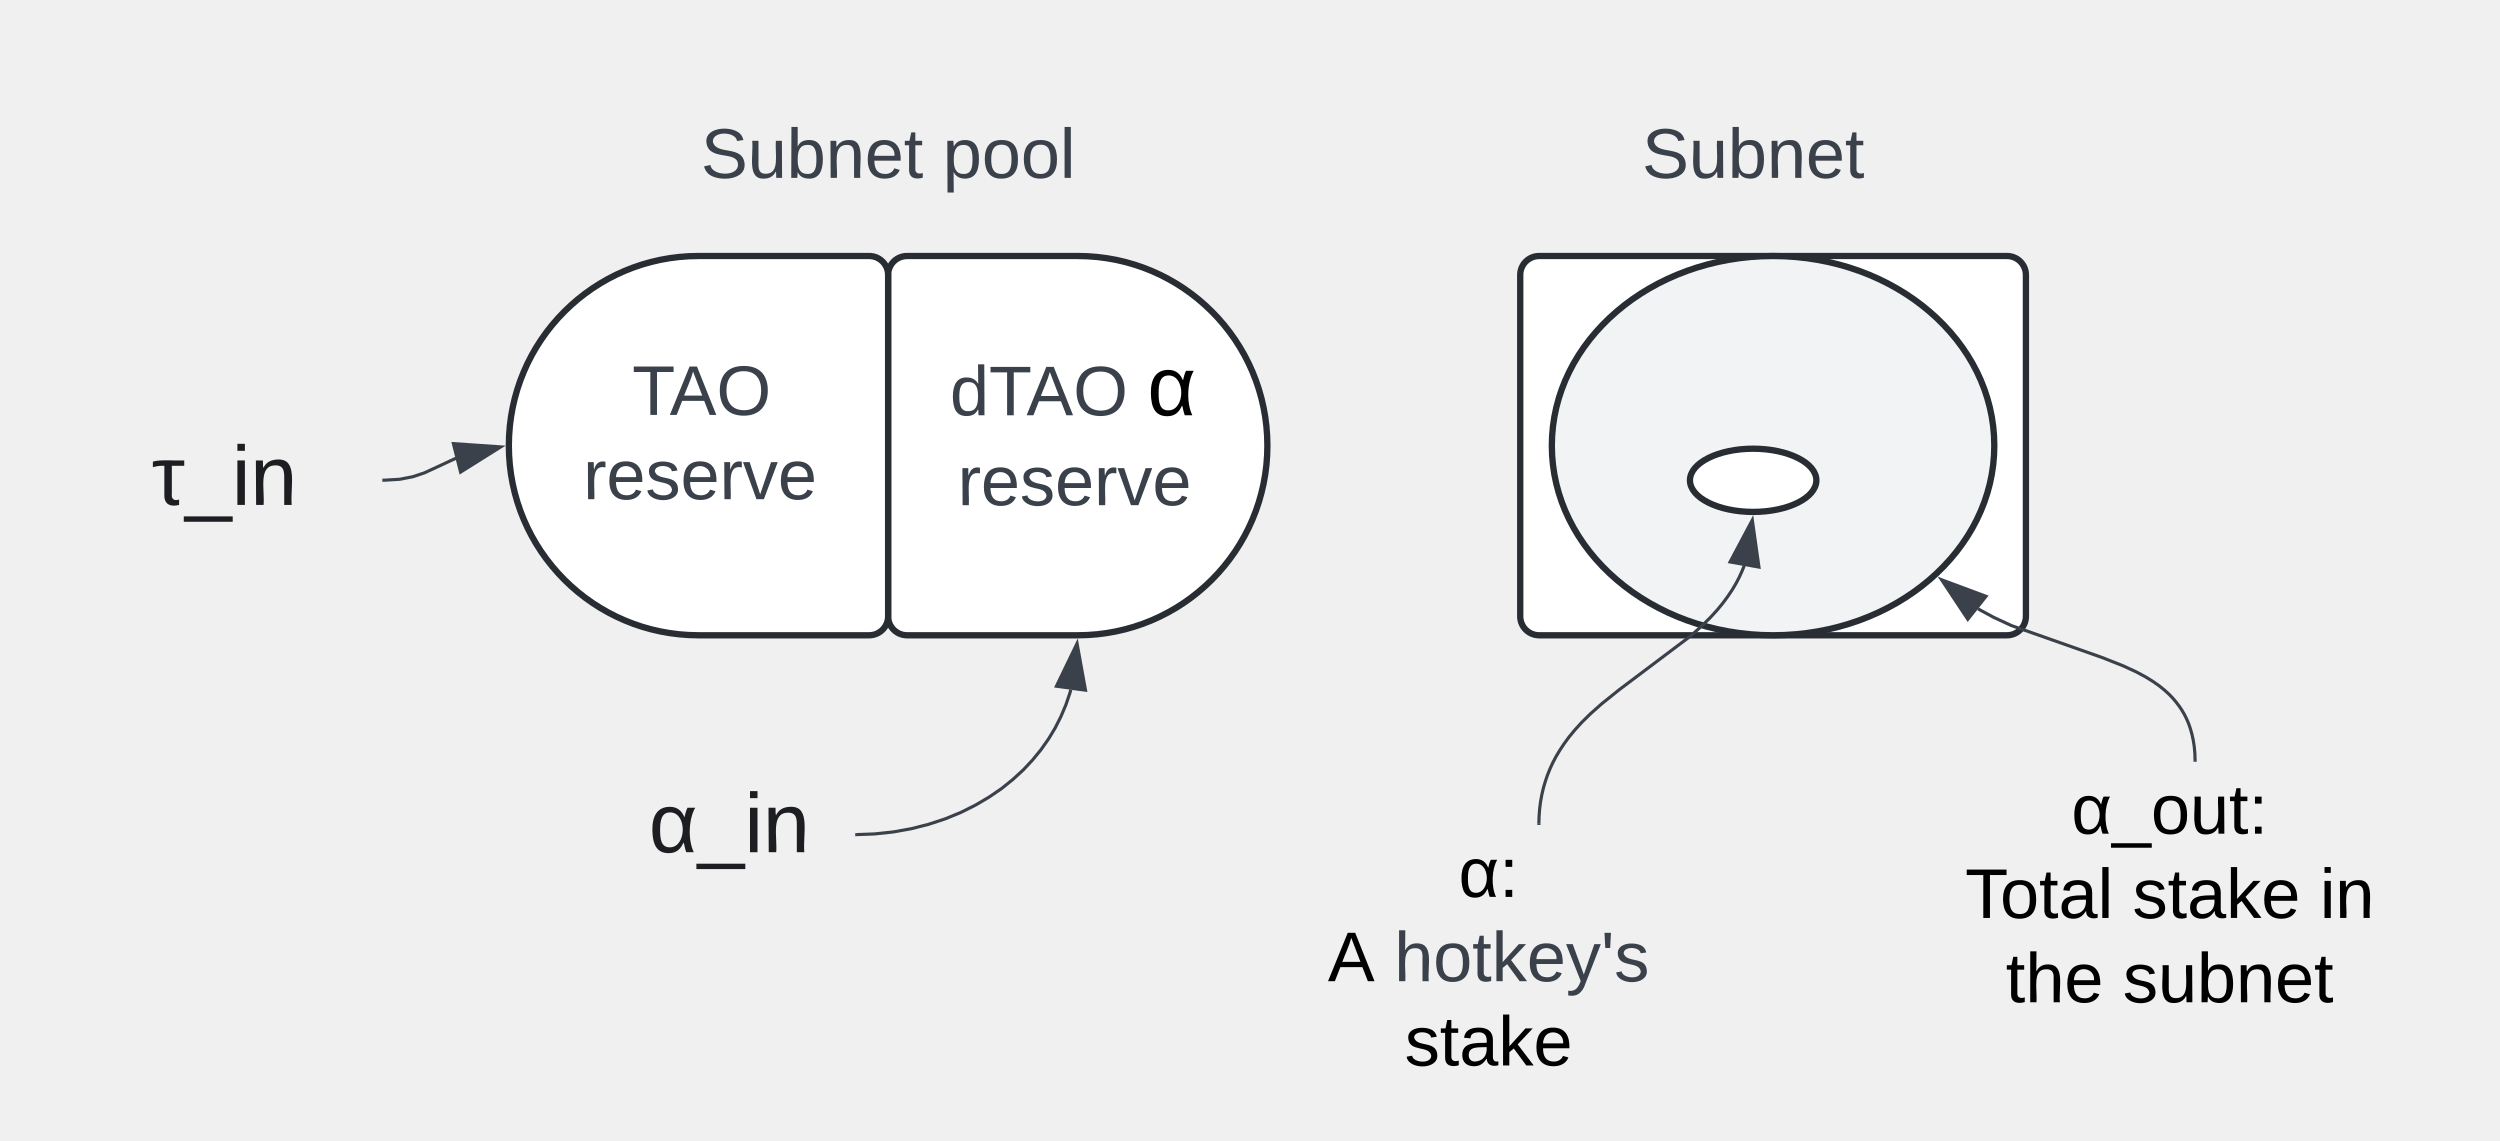
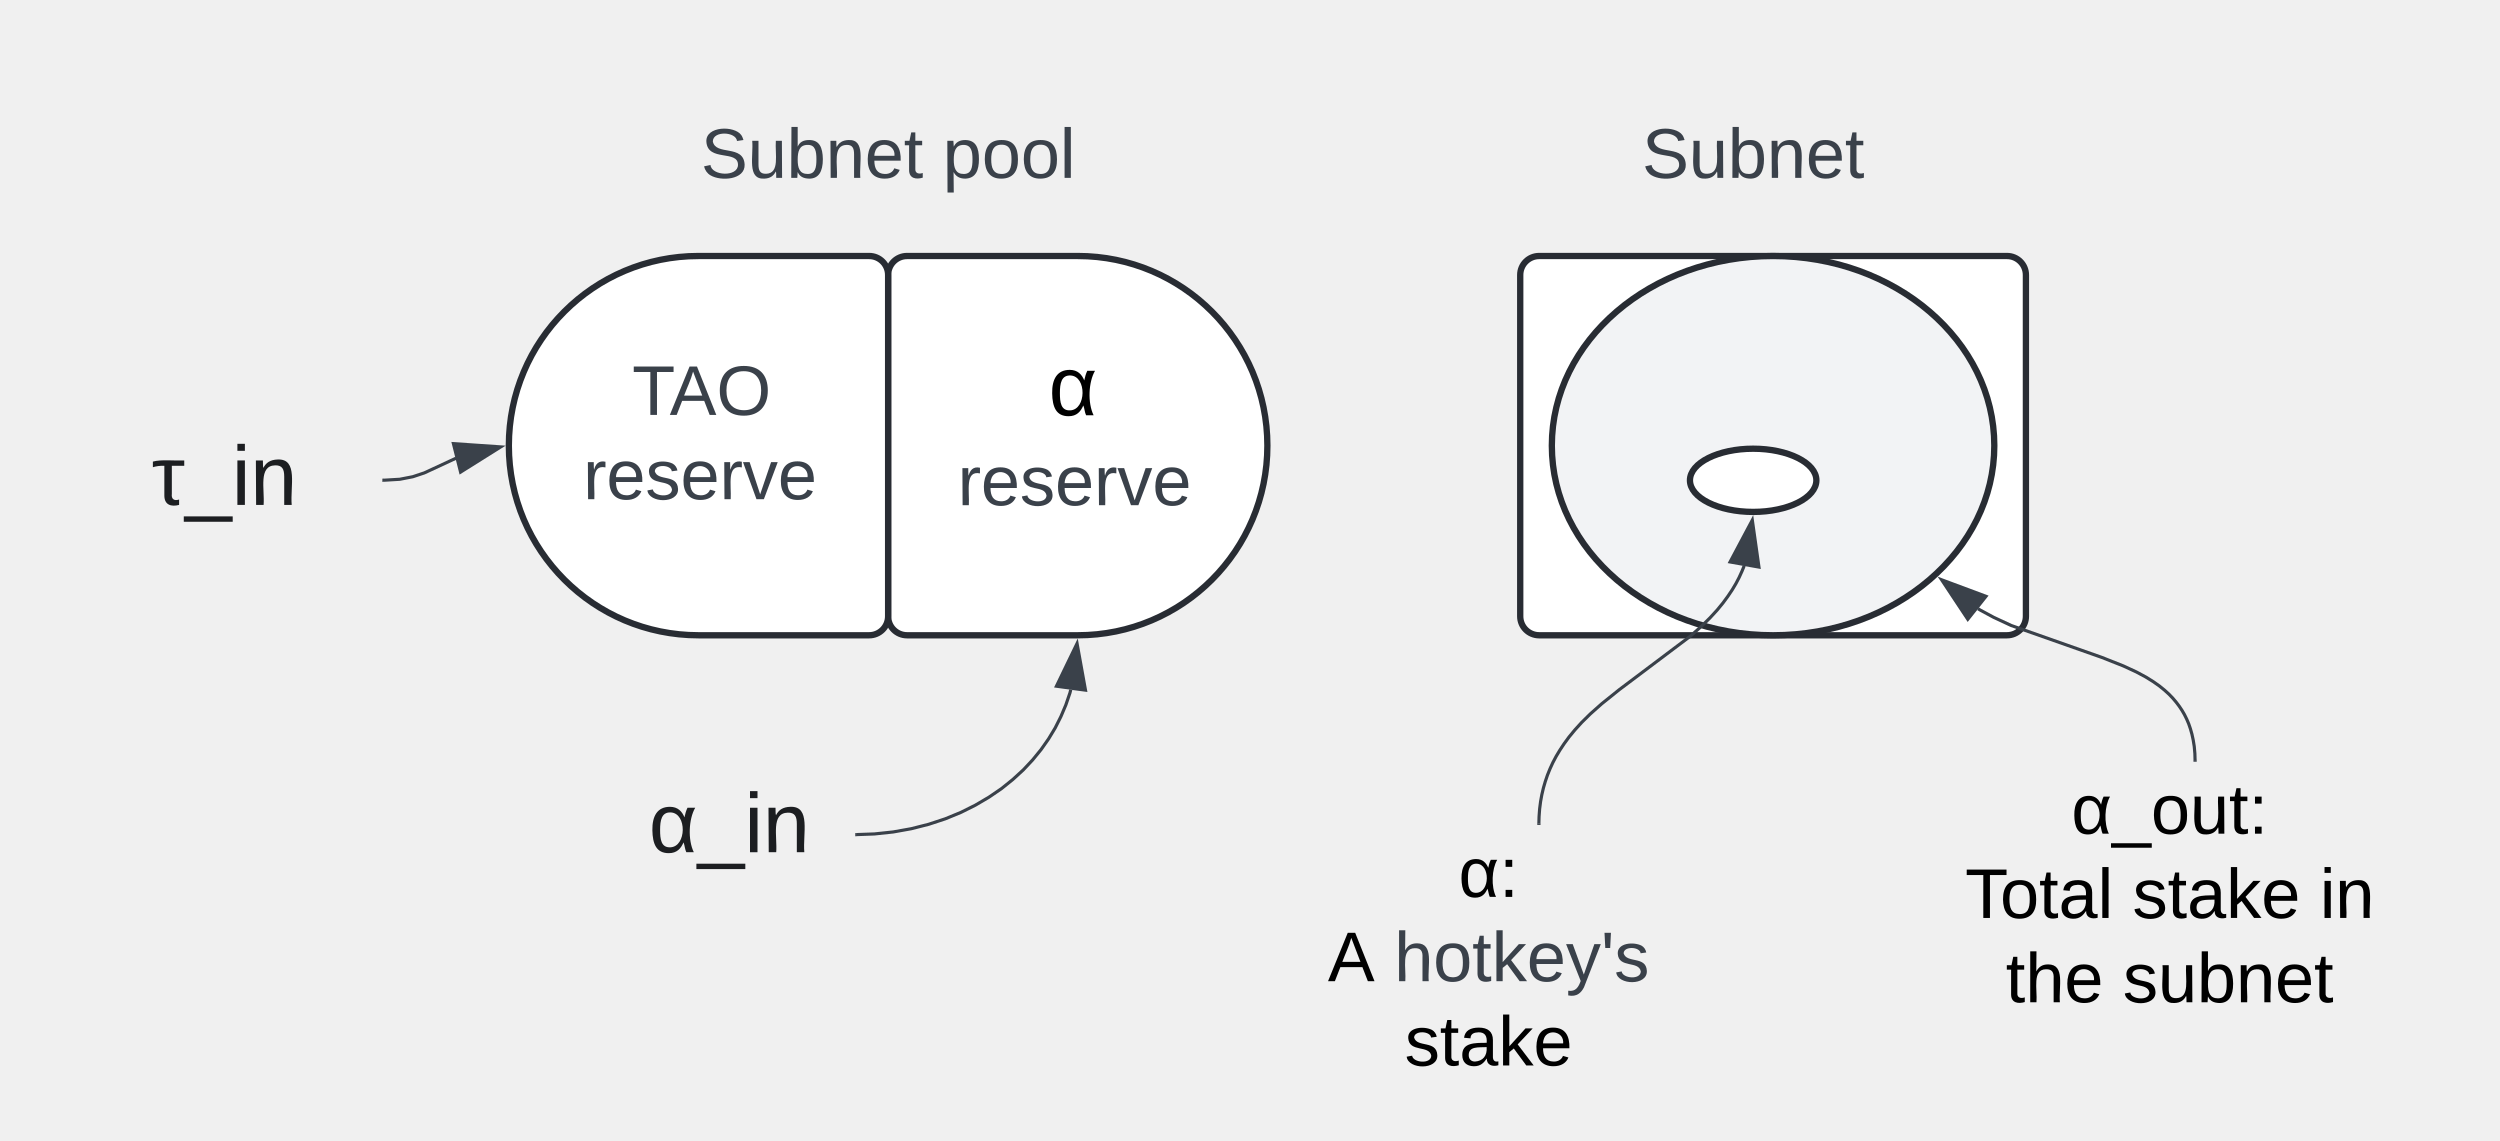
<svg xmlns="http://www.w3.org/2000/svg" xmlns:ns1="lucid" xmlns:xlink="http://www.w3.org/1999/xlink" width="791" height="361">
  <g transform="translate(941 121)" ns1:page-tab-id="0_0">
    <path d="M-660-34a6 6 0 0 1 6-6h54c33.14 0 60 26.86 60 60s-26.86 60-60 60h-54a6 6 0 0 1-6-6z" stroke="#282c33" stroke-width="2" fill="#fff" />
-     <use xlink:href="#a" transform="matrix(1,0,0,1,-655,-35) translate(14.56173 45.39583)" />
-     <use xlink:href="#b" transform="matrix(1,0,0,1,-655,-35) translate(77.03086 45.39583)" />
-     <use xlink:href="#c" transform="matrix(1,0,0,1,-655,-35) translate(17.02469 73.84028)" />
+     <use xlink:href="#a" transform="matrix(1,0,0,1,-655,-35) translate(45.7963 45.39583)" />
+     <use xlink:href="#b" transform="matrix(1,0,0,1,-655,-35) translate(17.02469 73.84028)" />
    <path d="M-660-34a6 6 0 0 0-6-6h-54c-33.14 0-60 26.86-60 60s26.86 60 60 60h54a6 6 0 0 0 6-6z" stroke="#282c33" stroke-width="2" fill="#fff" />
-     <use xlink:href="#d" transform="matrix(1,0,0,1,-775,-35) translate(34.02969 45.27778)" />
-     <use xlink:href="#c" transform="matrix(1,0,0,1,-775,-35) translate(18.52969 71.94444)" />
+     <use xlink:href="#c" transform="matrix(1,0,0,1,-775,-35) translate(34.02969 45.27778)" />
+     <use xlink:href="#d" transform="matrix(1,0,0,1,-775,-35) translate(18.52969 71.94444)" />
    <path d="M-460-34a6 6 0 0 1 6-6h148a6 6 0 0 1 6 6V74a6 6 0 0 1-6 6h-148a6 6 0 0 1-6-6z" stroke="#282c33" stroke-width="2" fill="#fff" />
    <path d="M-819.5 30.94l5-.3 4.1-.8 3.67-1.22 10.06-4.67" stroke="#3a414a" stroke-linejoin="round" fill="none" />
    <path d="M-819.46 31.4l-.54.04v-.95l.48-.04z" stroke="#3a414a" stroke-width=".05" fill="#3a414a" />
    <path d="M-782.57 20.4l-12.7 7.97-2.27-9z" stroke="#3a414a" fill="#3a414a" />
    <path d="M-669.88 143.06l5.56-.2 5.93-.63 5.74-1.03 5.5-1.4 5.25-1.73 4.93-2.03 4.6-2.3 4.3-2.53 3.95-2.7 3.6-2.9 3.3-3.03 2.96-3.16 2.66-3.26 2.37-3.38 2.1-3.48 1.8-3.58 1.56-3.68 1.3-3.8.26-1.04" stroke="#3a414a" stroke-linejoin="round" fill="none" />
    <path d="M-669.85 143.53l-.53.02v-.95l.5-.02z" stroke="#3a414a" stroke-width=".05" fill="#3a414a" />
    <path d="M-600.22 82.6l2.67 14.77-9.2-1.26z" stroke="#3a414a" fill="#3a414a" />
    <path d="M-310 20c0 33.14-31.34 60-70 60s-70-26.86-70-60 31.34-60 70-60 70 26.86 70 60z" stroke="#282c33" stroke-width="2" fill="#f2f3f5" />
    <path d="M-454.1 139.5l.06-2.12.18-2.45.3-2.32.4-2.2.5-2.12.6-2.06.68-2 .8-1.98.9-1.96 1.04-1.97 1.18-1.97 1.35-2.04 1.55-2.12 1.84-2.23 2.18-2.4 2.72-2.68 3.6-3.2 5.56-4.47 22.46-16.9 3.58-3.2 2.72-2.68 2.2-2.4 1.83-2.23 1.56-2.12 1.37-2.04 1.18-1.98 1.03-1.97.9-1.97.7-1.72" stroke="#3a414a" stroke-linejoin="round" fill="none" />
    <path d="M-453.62 139.5v.5h-.96v-.53z" stroke="#3a414a" stroke-width=".05" fill="#3a414a" />
    <path d="M-386.57 43.56l2.1 14.86-9.14-1.62z" stroke="#3a414a" fill="#3a414a" />
    <path d="M-366.3 30.97c0 5.52-8.94 10-20 10-11.03 0-20-4.48-20-10s8.97-10 20-10c11.06 0 20 4.48 20 10z" stroke="#282c33" stroke-width="2" fill="#fff" />
    <path d="M-540 146a6 6 0 0 1 6-6h128a6 6 0 0 1 6 6v68a6 6 0 0 1-6 6h-128a6 6 0 0 1-6-6z" fill="#fff" fill-opacity="0" />
    <use xlink:href="#e" transform="matrix(1,0,0,1,-535,145) translate(55.49383 17.77778)" />
    <use xlink:href="#f" transform="matrix(1,0,0,1,-535,145) translate(14.1358 44.44444)" />
    <use xlink:href="#g" transform="matrix(1,0,0,1,-535,145) translate(35.12346 44.44444)" />
    <use xlink:href="#h" transform="matrix(1,0,0,1,-535,145) translate(38.45679 71.11111)" />
    <path d="M-920 16.48a6 6 0 0 1 6-6h88a6 6 0 0 1 6 6v28.97a6 6 0 0 1-6 6h-88a6 6 0 0 1-6-6z" stroke="#000" stroke-opacity="0" stroke-width="2" fill="#fff" fill-opacity="0" />
    <use xlink:href="#i" transform="matrix(1,0,0,1,-915,15.48382) translate(22 23.27083)" />
    <path d="M-750.75 126a6 6 0 0 1 6-6h68.37a6 6 0 0 1 6 6v34.15a6 6 0 0 1-6 6h-68.38a6 6 0 0 1-6-6z" stroke="#000" stroke-opacity="0" stroke-width="2" fill="#fff" fill-opacity="0" />
    <use xlink:href="#j" transform="matrix(1,0,0,1,-745.755,125) translate(10.05556 23.64583)" />
    <path d="M-340 126a6 6 0 0 1 6-6h158a6 6 0 0 1 6 6v88a6 6 0 0 1-6 6h-158a6 6 0 0 1-6-6z" fill="#fff" fill-opacity="0" />
    <use xlink:href="#k" transform="matrix(1,0,0,1,-335,125) translate(49.38889 17.77778)" />
    <use xlink:href="#l" transform="matrix(1,0,0,1,-335,125) translate(15.77778 44.44444)" />
    <use xlink:href="#m" transform="matrix(1,0,0,1,-335,125) translate(68.74074 44.44444)" />
    <use xlink:href="#n" transform="matrix(1,0,0,1,-335,125) translate(128 44.44444)" />
    <use xlink:href="#o" transform="matrix(1,0,0,1,-335,125) translate(28.64815 71.11111)" />
    <use xlink:href="#p" transform="matrix(1,0,0,1,-335,125) translate(65.68519 71.11111)" />
    <path d="M-246.48 119.5l-.06-2.06-.2-2.27-.33-2.03-.4-1.84-.48-1.7-.55-1.6-.63-1.47-.7-1.42-.78-1.34-.88-1.32-.97-1.28-1.08-1.28-1.22-1.27-1.4-1.27-1.63-1.32-1.93-1.36-2.35-1.46-2.98-1.6-4.1-1.9L-276 87l-28.67-10.1-5.5-2.56-4.3-2.32-.7-.43" stroke="#3a414a" stroke-linejoin="round" fill="none" />
    <path d="M-246 120h-.94l-.02-.5.95-.03z" stroke="#3a414a" stroke-width=".05" fill="#3a414a" />
    <path d="M-326.68 62.44l14.05 5.24-5.76 7.26z" stroke="#3a414a" fill="#3a414a" />
    <path d="M-740-94a6 6 0 0 1 6-6h148a6 6 0 0 1 6 6v48a6 6 0 0 1-6 6h-148a6 6 0 0 1-6-6z" stroke="#000" stroke-opacity="0" stroke-width="2" fill="#fff" fill-opacity="0" />
    <g>
      <use xlink:href="#q" transform="matrix(1,0,0,1,-735,-95) translate(15.7716 30.27778)" />
      <use xlink:href="#r" transform="matrix(1,0,0,1,-735,-95) translate(92.31481 30.27778)" />
    </g>
    <path d="M-450.77-94a6 6 0 0 1 6-6h116.96a6 6 0 0 1 6 6v48a6 6 0 0 1-6 6h-116.97a6 6 0 0 1-6-6z" stroke="#000" stroke-opacity="0" stroke-width="2" fill="#fff" fill-opacity="0" />
    <g>
      <use xlink:href="#s" transform="matrix(1,0,0,1,-445.7665,-95) translate(24.31481 30.27778)" />
    </g>
    <defs>
-       <path fill="#3a414a" d="M85-194c31 0 48 13 60 33l-1-100h32l1 261h-30c-2-10 0-23-3-31C134-8 116 4 85 4 32 4 16-35 15-94c0-66 23-100 70-100zm9 24c-40 0-46 34-46 75 0 40 6 74 45 74 42 0 51-32 51-76 0-42-9-74-50-73" id="t" />
-       <path fill="#3a414a" d="M127-220V0H93v-220H8v-28h204v28h-85" id="u" />
-       <path fill="#3a414a" d="M205 0l-28-72H64L36 0H1l101-248h38L239 0h-34zm-38-99l-47-123c-12 45-31 82-46 123h93" id="v" />
-       <path fill="#3a414a" d="M140-251c81 0 123 46 123 126C263-46 219 4 140 4 59 4 17-45 17-125s42-126 123-126zm0 227c63 0 89-41 89-101s-29-99-89-99c-61 0-89 39-89 99S79-25 140-24" id="w" />
-       <g id="a">
-         <use transform="matrix(0.0617284,0,0,0.0617284,0,0)" xlink:href="#t" />
-         <use transform="matrix(0.0617284,0,0,0.0617284,12.34568,0)" xlink:href="#u" />
-         <use transform="matrix(0.0617284,0,0,0.0617284,24.19753,0)" xlink:href="#v" />
-         <use transform="matrix(0.0617284,0,0,0.0617284,39.01235,0)" xlink:href="#w" />
-       </g>
-       <path d="M160 0c-6-11-7-31-12-42-11 26-28 46-63 46-53 0-69-39-70-98-1-60 21-100 75-100 34 0 52 20 62 45 3-14 7-29 13-41h33c-28 48-32 137-6 190h-32zM94-170c-40-2-46 34-46 75 0 39 4 76 44 74 69-3 71-145 2-149" id="x" />
-       <use transform="matrix(0.07407407,0,0,0.07407407,0,0)" xlink:href="#x" id="b" />
-       <path fill="#3a414a" d="M114-163C36-179 61-72 57 0H25l-1-190h30c1 12-1 29 2 39 6-27 23-49 58-41v29" id="y" />
-       <path fill="#3a414a" d="M100-194c63 0 86 42 84 106H49c0 40 14 67 53 68 26 1 43-12 49-29l28 8c-11 28-37 45-77 45C44 4 14-33 15-96c1-61 26-98 85-98zm52 81c6-60-76-77-97-28-3 7-6 17-6 28h103" id="z" />
-       <path fill="#3a414a" d="M135-143c-3-34-86-38-87 0 15 53 115 12 119 90S17 21 10-45l28-5c4 36 97 45 98 0-10-56-113-15-118-90-4-57 82-63 122-42 12 7 21 19 24 35" id="A" />
-       <path fill="#3a414a" d="M108 0H70L1-190h34L89-25l56-165h34" id="B" />
+       <path d="M160 0c-6-11-7-31-12-42-11 26-28 46-63 46-53 0-69-39-70-98-1-60 21-100 75-100 34 0 52 20 62 45 3-14 7-29 13-41h33c-28 48-32 137-6 190h-32zM94-170c-40-2-46 34-46 75 0 39 4 76 44 74 69-3 71-145 2-149" id="t" />
+       <use transform="matrix(0.07407407,0,0,0.07407407,0,0)" xlink:href="#t" id="a" />
+       <path fill="#3a414a" d="M114-163C36-179 61-72 57 0H25l-1-190h30c1 12-1 29 2 39 6-27 23-49 58-41v29" id="u" />
+       <path fill="#3a414a" d="M100-194c63 0 86 42 84 106H49c0 40 14 67 53 68 26 1 43-12 49-29l28 8c-11 28-37 45-77 45C44 4 14-33 15-96c1-61 26-98 85-98zm52 81c6-60-76-77-97-28-3 7-6 17-6 28h103" id="v" />
+       <path fill="#3a414a" d="M135-143c-3-34-86-38-87 0 15 53 115 12 119 90S17 21 10-45l28-5c4 36 97 45 98 0-10-56-113-15-118-90-4-57 82-63 122-42 12 7 21 19 24 35" id="w" />
+       <path fill="#3a414a" d="M108 0H70L1-190h34L89-25l56-165h34" id="x" />
+       <g id="b">
+         <use transform="matrix(0.0617284,0,0,0.0617284,0,0)" xlink:href="#u" />
+         <use transform="matrix(0.0617284,0,0,0.0617284,7.345679,0)" xlink:href="#v" />
+         <use transform="matrix(0.0617284,0,0,0.0617284,19.69136,0)" xlink:href="#w" />
+         <use transform="matrix(0.0617284,0,0,0.0617284,30.80247,0)" xlink:href="#v" />
+         <use transform="matrix(0.0617284,0,0,0.0617284,43.14815,0)" xlink:href="#u" />
+         <use transform="matrix(0.0617284,0,0,0.0617284,50.49383,0)" xlink:href="#x" />
+         <use transform="matrix(0.0617284,0,0,0.0617284,61.60494,0)" xlink:href="#v" />
+       </g>
+       <path fill="#3a414a" d="M127-220V0H93v-220H8v-28h204v28h-85" id="y" />
+       <path fill="#3a414a" d="M205 0l-28-72H64L36 0H1l101-248h38L239 0h-34zm-38-99l-47-123c-12 45-31 82-46 123h93" id="z" />
+       <path fill="#3a414a" d="M140-251c81 0 123 46 123 126C263-46 219 4 140 4 59 4 17-45 17-125s42-126 123-126zm0 227c63 0 89-41 89-101s-29-99-89-99c-61 0-89 39-89 99S79-25 140-24" id="A" />
      <g id="c">
        <use transform="matrix(0.0617284,0,0,0.0617284,0,0)" xlink:href="#y" />
-         <use transform="matrix(0.0617284,0,0,0.0617284,7.345679,0)" xlink:href="#z" />
-         <use transform="matrix(0.0617284,0,0,0.0617284,19.69136,0)" xlink:href="#A" />
-         <use transform="matrix(0.0617284,0,0,0.0617284,30.80247,0)" xlink:href="#z" />
-         <use transform="matrix(0.0617284,0,0,0.0617284,43.14815,0)" xlink:href="#y" />
-         <use transform="matrix(0.0617284,0,0,0.0617284,50.49383,0)" xlink:href="#B" />
-         <use transform="matrix(0.0617284,0,0,0.0617284,61.60494,0)" xlink:href="#z" />
+         <use transform="matrix(0.0617284,0,0,0.0617284,11.85185,0)" xlink:href="#z" />
+         <use transform="matrix(0.0617284,0,0,0.0617284,26.66667,0)" xlink:href="#A" />
      </g>
      <g id="d">
        <use transform="matrix(0.0617284,0,0,0.0617284,0,0)" xlink:href="#u" />
-         <use transform="matrix(0.0617284,0,0,0.0617284,11.85185,0)" xlink:href="#v" />
-         <use transform="matrix(0.0617284,0,0,0.0617284,26.66667,0)" xlink:href="#w" />
-       </g>
-       <path d="M33-154v-36h34v36H33zM33 0v-36h34V0H33" id="C" />
+         <use transform="matrix(0.0617284,0,0,0.0617284,7.345679,0)" xlink:href="#v" />
+         <use transform="matrix(0.0617284,0,0,0.0617284,19.69136,0)" xlink:href="#w" />
+         <use transform="matrix(0.0617284,0,0,0.0617284,30.80247,0)" xlink:href="#v" />
+         <use transform="matrix(0.0617284,0,0,0.0617284,43.14815,0)" xlink:href="#u" />
+         <use transform="matrix(0.0617284,0,0,0.0617284,50.49383,0)" xlink:href="#x" />
+         <use transform="matrix(0.0617284,0,0,0.0617284,61.60494,0)" xlink:href="#v" />
+       </g>
+       <path d="M33-154v-36h34v36H33zM33 0v-36h34V0H33" id="B" />
      <g id="e">
-         <use transform="matrix(0.0617284,0,0,0.0617284,0,0)" xlink:href="#x" />
-         <use transform="matrix(0.0617284,0,0,0.0617284,12.83951,0)" xlink:href="#C" />
-       </g>
-       <path d="M205 0l-28-72H64L36 0H1l101-248h38L239 0h-34zm-38-99l-47-123c-12 45-31 82-46 123h93" id="D" />
-       <use transform="matrix(0.0617284,0,0,0.0617284,0,0)" xlink:href="#D" id="f" />
-       <path fill="#3a414a" d="M106-169C34-169 62-67 57 0H25v-261h32l-1 103c12-21 28-36 61-36 89 0 53 116 60 194h-32v-121c2-32-8-49-39-48" id="E" />
-       <path fill="#3a414a" d="M100-194c62-1 85 37 85 99 1 63-27 99-86 99S16-35 15-95c0-66 28-99 85-99zM99-20c44 1 53-31 53-75 0-43-8-75-51-75s-53 32-53 75 10 74 51 75" id="F" />
-       <path fill="#3a414a" d="M59-47c-2 24 18 29 38 22v24C64 9 27 4 27-40v-127H5v-23h24l9-43h21v43h35v23H59v120" id="G" />
-       <path fill="#3a414a" d="M143 0L79-87 56-68V0H24v-261h32v163l83-92h37l-77 82L181 0h-38" id="H" />
-       <path fill="#3a414a" d="M179-190L93 31C79 59 56 82 12 73V49c39 6 53-20 64-50L1-190h34L92-34l54-156h33" id="I" />
-       <path fill="#3a414a" d="M47-170H22l-4-78h33" id="J" />
+         <use transform="matrix(0.0617284,0,0,0.0617284,0,0)" xlink:href="#t" />
+         <use transform="matrix(0.0617284,0,0,0.0617284,12.83951,0)" xlink:href="#B" />
+       </g>
+       <path d="M205 0l-28-72H64L36 0H1l101-248h38L239 0h-34zm-38-99l-47-123c-12 45-31 82-46 123h93" id="C" />
+       <use transform="matrix(0.0617284,0,0,0.0617284,0,0)" xlink:href="#C" id="f" />
+       <path fill="#3a414a" d="M106-169C34-169 62-67 57 0H25v-261h32l-1 103c12-21 28-36 61-36 89 0 53 116 60 194h-32v-121c2-32-8-49-39-48" id="D" />
+       <path fill="#3a414a" d="M100-194c62-1 85 37 85 99 1 63-27 99-86 99S16-35 15-95c0-66 28-99 85-99zM99-20c44 1 53-31 53-75 0-43-8-75-51-75s-53 32-53 75 10 74 51 75" id="E" />
+       <path fill="#3a414a" d="M59-47c-2 24 18 29 38 22v24C64 9 27 4 27-40v-127H5v-23h24l9-43h21v43h35v23H59v120" id="F" />
+       <path fill="#3a414a" d="M143 0L79-87 56-68V0H24v-261h32v163l83-92h37l-77 82L181 0h-38" id="G" />
+       <path fill="#3a414a" d="M179-190L93 31C79 59 56 82 12 73V49c39 6 53-20 64-50L1-190h34L92-34l54-156h33" id="H" />
+       <path fill="#3a414a" d="M47-170H22l-4-78h33" id="I" />
      <g id="g">
-         <use transform="matrix(0.0617284,0,0,0.0617284,0,0)" xlink:href="#E" />
-         <use transform="matrix(0.0617284,0,0,0.0617284,12.34568,0)" xlink:href="#F" />
-         <use transform="matrix(0.0617284,0,0,0.0617284,24.69136,0)" xlink:href="#G" />
-         <use transform="matrix(0.0617284,0,0,0.0617284,30.8642,0)" xlink:href="#H" />
-         <use transform="matrix(0.0617284,0,0,0.0617284,41.97531,0)" xlink:href="#z" />
-         <use transform="matrix(0.0617284,0,0,0.0617284,54.32099,0)" xlink:href="#I" />
-         <use transform="matrix(0.0617284,0,0,0.0617284,65.4321,0)" xlink:href="#J" />
-         <use transform="matrix(0.0617284,0,0,0.0617284,69.62963,0)" xlink:href="#A" />
-       </g>
-       <path d="M135-143c-3-34-86-38-87 0 15 53 115 12 119 90S17 21 10-45l28-5c4 36 97 45 98 0-10-56-113-15-118-90-4-57 82-63 122-42 12 7 21 19 24 35" id="K" />
-       <path d="M59-47c-2 24 18 29 38 22v24C64 9 27 4 27-40v-127H5v-23h24l9-43h21v43h35v23H59v120" id="L" />
-       <path d="M141-36C126-15 110 5 73 4 37 3 15-17 15-53c-1-64 63-63 125-63 3-35-9-54-41-54-24 1-41 7-42 31l-33-3c5-37 33-52 76-52 45 0 72 20 72 64v82c-1 20 7 32 28 27v20c-31 9-61-2-59-35zM48-53c0 20 12 33 32 33 41-3 63-29 60-74-43 2-92-5-92 41" id="M" />
-       <path d="M143 0L79-87 56-68V0H24v-261h32v163l83-92h37l-77 82L181 0h-38" id="N" />
-       <path d="M100-194c63 0 86 42 84 106H49c0 40 14 67 53 68 26 1 43-12 49-29l28 8c-11 28-37 45-77 45C44 4 14-33 15-96c1-61 26-98 85-98zm52 81c6-60-76-77-97-28-3 7-6 17-6 28h103" id="O" />
+         <use transform="matrix(0.0617284,0,0,0.0617284,0,0)" xlink:href="#D" />
+         <use transform="matrix(0.0617284,0,0,0.0617284,12.34568,0)" xlink:href="#E" />
+         <use transform="matrix(0.0617284,0,0,0.0617284,24.69136,0)" xlink:href="#F" />
+         <use transform="matrix(0.0617284,0,0,0.0617284,30.8642,0)" xlink:href="#G" />
+         <use transform="matrix(0.0617284,0,0,0.0617284,41.97531,0)" xlink:href="#v" />
+         <use transform="matrix(0.0617284,0,0,0.0617284,54.32099,0)" xlink:href="#H" />
+         <use transform="matrix(0.0617284,0,0,0.0617284,65.4321,0)" xlink:href="#I" />
+         <use transform="matrix(0.0617284,0,0,0.0617284,69.62963,0)" xlink:href="#w" />
+       </g>
+       <path d="M135-143c-3-34-86-38-87 0 15 53 115 12 119 90S17 21 10-45l28-5c4 36 97 45 98 0-10-56-113-15-118-90-4-57 82-63 122-42 12 7 21 19 24 35" id="J" />
+       <path d="M59-47c-2 24 18 29 38 22v24C64 9 27 4 27-40v-127H5v-23h24l9-43h21v43h35v23H59v120" id="K" />
+       <path d="M141-36C126-15 110 5 73 4 37 3 15-17 15-53c-1-64 63-63 125-63 3-35-9-54-41-54-24 1-41 7-42 31l-33-3c5-37 33-52 76-52 45 0 72 20 72 64v82c-1 20 7 32 28 27v20c-31 9-61-2-59-35zM48-53c0 20 12 33 32 33 41-3 63-29 60-74-43 2-92-5-92 41" id="L" />
+       <path d="M143 0L79-87 56-68V0H24v-261h32v163l83-92h37l-77 82L181 0h-38" id="M" />
+       <path d="M100-194c63 0 86 42 84 106H49c0 40 14 67 53 68 26 1 43-12 49-29l28 8c-11 28-37 45-77 45C44 4 14-33 15-96c1-61 26-98 85-98zm52 81c6-60-76-77-97-28-3 7-6 17-6 28h103" id="N" />
      <g id="h">
+         <use transform="matrix(0.0617284,0,0,0.0617284,0,0)" xlink:href="#J" />
+         <use transform="matrix(0.0617284,0,0,0.0617284,11.11111,0)" xlink:href="#K" />
+         <use transform="matrix(0.0617284,0,0,0.0617284,17.28395,0)" xlink:href="#L" />
+         <use transform="matrix(0.0617284,0,0,0.0617284,29.62963,0)" xlink:href="#M" />
+         <use transform="matrix(0.0617284,0,0,0.0617284,40.74074,0)" xlink:href="#N" />
+       </g>
+       <path fill="#1c1e21" d="M117 0C83 9 54 0 54-40v-127c-19-1-36 2-49 6v-24c35-10 90-3 134-5v23H86v120c-3 22 10 31 31 24V0" id="O" />
+       <path fill="#1c1e21" d="M-5 72V49h209v23H-5" id="P" />
+       <path fill="#1c1e21" d="M24-231v-30h32v30H24zM24 0v-190h32V0H24" id="Q" />
+       <path fill="#1c1e21" d="M117-194c89-4 53 116 60 194h-32v-121c0-31-8-49-39-48C34-167 62-67 57 0H25l-1-190h30c1 10-1 24 2 32 11-22 29-35 61-36" id="R" />
+       <g id="i">
+         <use transform="matrix(0.07407407,0,0,0.07407407,0,0)" xlink:href="#O" />
+         <use transform="matrix(0.07407407,0,0,0.07407407,10.51852,0)" xlink:href="#P" />
+         <use transform="matrix(0.07407407,0,0,0.07407407,25.33333,0)" xlink:href="#Q" />
+         <use transform="matrix(0.07407407,0,0,0.07407407,31.18519,0)" xlink:href="#R" />
+       </g>
+       <path fill="#1c1e21" d="M160 0c-6-11-7-31-12-42-11 26-28 46-63 46-53 0-69-39-70-98-1-60 21-100 75-100 34 0 52 20 62 45 3-14 7-29 13-41h33c-28 48-32 137-6 190h-32zM94-170c-40-2-46 34-46 75 0 39 4 76 44 74 69-3 71-145 2-149" id="S" />
+       <g id="j">
+         <use transform="matrix(0.07407407,0,0,0.07407407,0,0)" xlink:href="#S" />
+         <use transform="matrix(0.07407407,0,0,0.07407407,15.40741,0)" xlink:href="#P" />
+         <use transform="matrix(0.07407407,0,0,0.07407407,30.22222,0)" xlink:href="#Q" />
+         <use transform="matrix(0.07407407,0,0,0.07407407,36.07407,0)" xlink:href="#R" />
+       </g>
+       <path d="M-5 72V49h209v23H-5" id="T" />
+       <path d="M100-194c62-1 85 37 85 99 1 63-27 99-86 99S16-35 15-95c0-66 28-99 85-99zM99-20c44 1 53-31 53-75 0-43-8-75-51-75s-53 32-53 75 10 74 51 75" id="U" />
+       <path d="M84 4C-5 8 30-112 23-190h32v120c0 31 7 50 39 49 72-2 45-101 50-169h31l1 190h-30c-1-10 1-25-2-33-11 22-28 36-60 37" id="V" />
+       <g id="k">
+         <use transform="matrix(0.0617284,0,0,0.0617284,0,0)" xlink:href="#t" />
+         <use transform="matrix(0.0617284,0,0,0.0617284,12.83951,0)" xlink:href="#T" />
+         <use transform="matrix(0.0617284,0,0,0.0617284,25.18519,0)" xlink:href="#U" />
+         <use transform="matrix(0.0617284,0,0,0.0617284,37.53086,0)" xlink:href="#V" />
+         <use transform="matrix(0.0617284,0,0,0.0617284,49.87654,0)" xlink:href="#K" />
+         <use transform="matrix(0.0617284,0,0,0.0617284,56.04938,0)" xlink:href="#B" />
+       </g>
+       <path d="M127-220V0H93v-220H8v-28h204v28h-85" id="W" />
+       <path d="M24 0v-261h32V0H24" id="X" />
+       <g id="l">
+         <use transform="matrix(0.0617284,0,0,0.0617284,0,0)" xlink:href="#W" />
+         <use transform="matrix(0.0617284,0,0,0.0617284,11.04938,0)" xlink:href="#U" />
+         <use transform="matrix(0.0617284,0,0,0.0617284,23.39506,0)" xlink:href="#K" />
+         <use transform="matrix(0.0617284,0,0,0.0617284,29.5679,0)" xlink:href="#L" />
+         <use transform="matrix(0.0617284,0,0,0.0617284,41.91358,0)" xlink:href="#X" />
+       </g>
+       <g id="m">
+         <use transform="matrix(0.0617284,0,0,0.0617284,0,0)" xlink:href="#J" />
+         <use transform="matrix(0.0617284,0,0,0.0617284,11.11111,0)" xlink:href="#K" />
+         <use transform="matrix(0.0617284,0,0,0.0617284,17.28395,0)" xlink:href="#L" />
+         <use transform="matrix(0.0617284,0,0,0.0617284,29.62963,0)" xlink:href="#M" />
+         <use transform="matrix(0.0617284,0,0,0.0617284,40.74074,0)" xlink:href="#N" />
+       </g>
+       <path d="M24-231v-30h32v30H24zM24 0v-190h32V0H24" id="Y" />
+       <path d="M117-194c89-4 53 116 60 194h-32v-121c0-31-8-49-39-48C34-167 62-67 57 0H25l-1-190h30c1 10-1 24 2 32 11-22 29-35 61-36" id="Z" />
+       <g id="n">
+         <use transform="matrix(0.0617284,0,0,0.0617284,0,0)" xlink:href="#Y" />
+         <use transform="matrix(0.0617284,0,0,0.0617284,4.876543,0)" xlink:href="#Z" />
+       </g>
+       <path d="M106-169C34-169 62-67 57 0H25v-261h32l-1 103c12-21 28-36 61-36 89 0 53 116 60 194h-32v-121c2-32-8-49-39-48" id="aa" />
+       <g id="o">
        <use transform="matrix(0.0617284,0,0,0.0617284,0,0)" xlink:href="#K" />
-         <use transform="matrix(0.0617284,0,0,0.0617284,11.11111,0)" xlink:href="#L" />
-         <use transform="matrix(0.0617284,0,0,0.0617284,17.28395,0)" xlink:href="#M" />
-         <use transform="matrix(0.0617284,0,0,0.0617284,29.62963,0)" xlink:href="#N" />
-         <use transform="matrix(0.0617284,0,0,0.0617284,40.74074,0)" xlink:href="#O" />
-       </g>
-       <path fill="#1c1e21" d="M117 0C83 9 54 0 54-40v-127c-19-1-36 2-49 6v-24c35-10 90-3 134-5v23H86v120c-3 22 10 31 31 24V0" id="P" />
-       <path fill="#1c1e21" d="M-5 72V49h209v23H-5" id="Q" />
-       <path fill="#1c1e21" d="M24-231v-30h32v30H24zM24 0v-190h32V0H24" id="R" />
-       <path fill="#1c1e21" d="M117-194c89-4 53 116 60 194h-32v-121c0-31-8-49-39-48C34-167 62-67 57 0H25l-1-190h30c1 10-1 24 2 32 11-22 29-35 61-36" id="S" />
-       <g id="i">
-         <use transform="matrix(0.07407407,0,0,0.07407407,0,0)" xlink:href="#P" />
-         <use transform="matrix(0.07407407,0,0,0.07407407,10.51852,0)" xlink:href="#Q" />
-         <use transform="matrix(0.07407407,0,0,0.07407407,25.33333,0)" xlink:href="#R" />
-         <use transform="matrix(0.07407407,0,0,0.07407407,31.18519,0)" xlink:href="#S" />
-       </g>
-       <path fill="#1c1e21" d="M160 0c-6-11-7-31-12-42-11 26-28 46-63 46-53 0-69-39-70-98-1-60 21-100 75-100 34 0 52 20 62 45 3-14 7-29 13-41h33c-28 48-32 137-6 190h-32zM94-170c-40-2-46 34-46 75 0 39 4 76 44 74 69-3 71-145 2-149" id="T" />
-       <g id="j">
-         <use transform="matrix(0.07407407,0,0,0.07407407,0,0)" xlink:href="#T" />
-         <use transform="matrix(0.07407407,0,0,0.07407407,15.40741,0)" xlink:href="#Q" />
-         <use transform="matrix(0.07407407,0,0,0.07407407,30.22222,0)" xlink:href="#R" />
-         <use transform="matrix(0.07407407,0,0,0.07407407,36.07407,0)" xlink:href="#S" />
-       </g>
-       <path d="M-5 72V49h209v23H-5" id="U" />
-       <path d="M100-194c62-1 85 37 85 99 1 63-27 99-86 99S16-35 15-95c0-66 28-99 85-99zM99-20c44 1 53-31 53-75 0-43-8-75-51-75s-53 32-53 75 10 74 51 75" id="V" />
-       <path d="M84 4C-5 8 30-112 23-190h32v120c0 31 7 50 39 49 72-2 45-101 50-169h31l1 190h-30c-1-10 1-25-2-33-11 22-28 36-60 37" id="W" />
-       <g id="k">
-         <use transform="matrix(0.0617284,0,0,0.0617284,0,0)" xlink:href="#x" />
-         <use transform="matrix(0.0617284,0,0,0.0617284,12.83951,0)" xlink:href="#U" />
-         <use transform="matrix(0.0617284,0,0,0.0617284,25.18519,0)" xlink:href="#V" />
-         <use transform="matrix(0.0617284,0,0,0.0617284,37.53086,0)" xlink:href="#W" />
-         <use transform="matrix(0.0617284,0,0,0.0617284,49.87654,0)" xlink:href="#L" />
-         <use transform="matrix(0.0617284,0,0,0.0617284,56.04938,0)" xlink:href="#C" />
-       </g>
-       <path d="M127-220V0H93v-220H8v-28h204v28h-85" id="X" />
-       <path d="M24 0v-261h32V0H24" id="Y" />
-       <g id="l">
-         <use transform="matrix(0.0617284,0,0,0.0617284,0,0)" xlink:href="#X" />
-         <use transform="matrix(0.0617284,0,0,0.0617284,11.04938,0)" xlink:href="#V" />
-         <use transform="matrix(0.0617284,0,0,0.0617284,23.39506,0)" xlink:href="#L" />
-         <use transform="matrix(0.0617284,0,0,0.0617284,29.5679,0)" xlink:href="#M" />
-         <use transform="matrix(0.0617284,0,0,0.0617284,41.91358,0)" xlink:href="#Y" />
-       </g>
-       <g id="m">
-         <use transform="matrix(0.0617284,0,0,0.0617284,0,0)" xlink:href="#K" />
-         <use transform="matrix(0.0617284,0,0,0.0617284,11.11111,0)" xlink:href="#L" />
-         <use transform="matrix(0.0617284,0,0,0.0617284,17.28395,0)" xlink:href="#M" />
-         <use transform="matrix(0.0617284,0,0,0.0617284,29.62963,0)" xlink:href="#N" />
-         <use transform="matrix(0.0617284,0,0,0.0617284,40.74074,0)" xlink:href="#O" />
-       </g>
-       <path d="M24-231v-30h32v30H24zM24 0v-190h32V0H24" id="Z" />
-       <path d="M117-194c89-4 53 116 60 194h-32v-121c0-31-8-49-39-48C34-167 62-67 57 0H25l-1-190h30c1 10-1 24 2 32 11-22 29-35 61-36" id="aa" />
-       <g id="n">
-         <use transform="matrix(0.0617284,0,0,0.0617284,0,0)" xlink:href="#Z" />
-         <use transform="matrix(0.0617284,0,0,0.0617284,4.876543,0)" xlink:href="#aa" />
-       </g>
-       <path d="M106-169C34-169 62-67 57 0H25v-261h32l-1 103c12-21 28-36 61-36 89 0 53 116 60 194h-32v-121c2-32-8-49-39-48" id="ab" />
-       <g id="o">
-         <use transform="matrix(0.0617284,0,0,0.0617284,0,0)" xlink:href="#L" />
-         <use transform="matrix(0.0617284,0,0,0.0617284,6.17284,0)" xlink:href="#ab" />
-         <use transform="matrix(0.0617284,0,0,0.0617284,18.51852,0)" xlink:href="#O" />
-       </g>
-       <path d="M115-194c53 0 69 39 70 98 0 66-23 100-70 100C84 3 66-7 56-30L54 0H23l1-261h32v101c10-23 28-34 59-34zm-8 174c40 0 45-34 45-75 0-40-5-75-45-74-42 0-51 32-51 76 0 43 10 73 51 73" id="ac" />
+         <use transform="matrix(0.0617284,0,0,0.0617284,6.17284,0)" xlink:href="#aa" />
+         <use transform="matrix(0.0617284,0,0,0.0617284,18.51852,0)" xlink:href="#N" />
+       </g>
+       <path d="M115-194c53 0 69 39 70 98 0 66-23 100-70 100C84 3 66-7 56-30L54 0H23l1-261h32v101c10-23 28-34 59-34zm-8 174c40 0 45-34 45-75 0-40-5-75-45-74-42 0-51 32-51 76 0 43 10 73 51 73" id="ab" />
      <g id="p">
-         <use transform="matrix(0.0617284,0,0,0.0617284,0,0)" xlink:href="#K" />
-         <use transform="matrix(0.0617284,0,0,0.0617284,11.11111,0)" xlink:href="#W" />
-         <use transform="matrix(0.0617284,0,0,0.0617284,23.45679,0)" xlink:href="#ac" />
-         <use transform="matrix(0.0617284,0,0,0.0617284,35.80247,0)" xlink:href="#aa" />
-         <use transform="matrix(0.0617284,0,0,0.0617284,48.14815,0)" xlink:href="#O" />
-         <use transform="matrix(0.0617284,0,0,0.0617284,60.49383,0)" xlink:href="#L" />
-       </g>
-       <path fill="#3a414a" d="M185-189c-5-48-123-54-124 2 14 75 158 14 163 119 3 78-121 87-175 55-17-10-28-26-33-46l33-7c5 56 141 63 141-1 0-78-155-14-162-118-5-82 145-84 179-34 5 7 8 16 11 25" id="ad" />
-       <path fill="#3a414a" d="M84 4C-5 8 30-112 23-190h32v120c0 31 7 50 39 49 72-2 45-101 50-169h31l1 190h-30c-1-10 1-25-2-33-11 22-28 36-60 37" id="ae" />
-       <path fill="#3a414a" d="M115-194c53 0 69 39 70 98 0 66-23 100-70 100C84 3 66-7 56-30L54 0H23l1-261h32v101c10-23 28-34 59-34zm-8 174c40 0 45-34 45-75 0-40-5-75-45-74-42 0-51 32-51 76 0 43 10 73 51 73" id="af" />
-       <path fill="#3a414a" d="M117-194c89-4 53 116 60 194h-32v-121c0-31-8-49-39-48C34-167 62-67 57 0H25l-1-190h30c1 10-1 24 2 32 11-22 29-35 61-36" id="ag" />
+         <use transform="matrix(0.0617284,0,0,0.0617284,0,0)" xlink:href="#J" />
+         <use transform="matrix(0.0617284,0,0,0.0617284,11.11111,0)" xlink:href="#V" />
+         <use transform="matrix(0.0617284,0,0,0.0617284,23.45679,0)" xlink:href="#ab" />
+         <use transform="matrix(0.0617284,0,0,0.0617284,35.80247,0)" xlink:href="#Z" />
+         <use transform="matrix(0.0617284,0,0,0.0617284,48.14815,0)" xlink:href="#N" />
+         <use transform="matrix(0.0617284,0,0,0.0617284,60.49383,0)" xlink:href="#K" />
+       </g>
+       <path fill="#3a414a" d="M185-189c-5-48-123-54-124 2 14 75 158 14 163 119 3 78-121 87-175 55-17-10-28-26-33-46l33-7c5 56 141 63 141-1 0-78-155-14-162-118-5-82 145-84 179-34 5 7 8 16 11 25" id="ac" />
+       <path fill="#3a414a" d="M84 4C-5 8 30-112 23-190h32v120c0 31 7 50 39 49 72-2 45-101 50-169h31l1 190h-30c-1-10 1-25-2-33-11 22-28 36-60 37" id="ad" />
+       <path fill="#3a414a" d="M115-194c53 0 69 39 70 98 0 66-23 100-70 100C84 3 66-7 56-30L54 0H23l1-261h32v101c10-23 28-34 59-34zm-8 174c40 0 45-34 45-75 0-40-5-75-45-74-42 0-51 32-51 76 0 43 10 73 51 73" id="ae" />
+       <path fill="#3a414a" d="M117-194c89-4 53 116 60 194h-32v-121c0-31-8-49-39-48C34-167 62-67 57 0H25l-1-190h30c1 10-1 24 2 32 11-22 29-35 61-36" id="af" />
      <g id="q">
-         <use transform="matrix(0.0617284,0,0,0.0617284,0,0)" xlink:href="#ad" />
-         <use transform="matrix(0.0617284,0,0,0.0617284,14.81481,0)" xlink:href="#ae" />
-         <use transform="matrix(0.0617284,0,0,0.0617284,27.16049,0)" xlink:href="#af" />
-         <use transform="matrix(0.0617284,0,0,0.0617284,39.50617,0)" xlink:href="#ag" />
-         <use transform="matrix(0.0617284,0,0,0.0617284,51.85185,0)" xlink:href="#z" />
-         <use transform="matrix(0.0617284,0,0,0.0617284,64.19753,0)" xlink:href="#G" />
-       </g>
-       <path fill="#3a414a" d="M115-194c55 1 70 41 70 98S169 2 115 4C84 4 66-9 55-30l1 105H24l-1-265h31l2 30c10-21 28-34 59-34zm-8 174c40 0 45-34 45-75s-6-73-45-74c-42 0-51 32-51 76 0 43 10 73 51 73" id="ah" />
-       <path fill="#3a414a" d="M24 0v-261h32V0H24" id="ai" />
+         <use transform="matrix(0.0617284,0,0,0.0617284,0,0)" xlink:href="#ac" />
+         <use transform="matrix(0.0617284,0,0,0.0617284,14.81481,0)" xlink:href="#ad" />
+         <use transform="matrix(0.0617284,0,0,0.0617284,27.16049,0)" xlink:href="#ae" />
+         <use transform="matrix(0.0617284,0,0,0.0617284,39.50617,0)" xlink:href="#af" />
+         <use transform="matrix(0.0617284,0,0,0.0617284,51.85185,0)" xlink:href="#v" />
+         <use transform="matrix(0.0617284,0,0,0.0617284,64.19753,0)" xlink:href="#F" />
+       </g>
+       <path fill="#3a414a" d="M115-194c55 1 70 41 70 98S169 2 115 4C84 4 66-9 55-30l1 105H24l-1-265h31l2 30c10-21 28-34 59-34zm-8 174c40 0 45-34 45-75s-6-73-45-74c-42 0-51 32-51 76 0 43 10 73 51 73" id="ag" />
+       <path fill="#3a414a" d="M24 0v-261h32V0H24" id="ah" />
      <g id="r">
-         <use transform="matrix(0.0617284,0,0,0.0617284,0,0)" xlink:href="#ah" />
-         <use transform="matrix(0.0617284,0,0,0.0617284,12.34568,0)" xlink:href="#F" />
-         <use transform="matrix(0.0617284,0,0,0.0617284,24.69136,0)" xlink:href="#F" />
-         <use transform="matrix(0.0617284,0,0,0.0617284,37.03704,0)" xlink:href="#ai" />
+         <use transform="matrix(0.0617284,0,0,0.0617284,0,0)" xlink:href="#ag" />
+         <use transform="matrix(0.0617284,0,0,0.0617284,12.34568,0)" xlink:href="#E" />
+         <use transform="matrix(0.0617284,0,0,0.0617284,24.69136,0)" xlink:href="#E" />
+         <use transform="matrix(0.0617284,0,0,0.0617284,37.03704,0)" xlink:href="#ah" />
      </g>
      <g id="s">
-         <use transform="matrix(0.0617284,0,0,0.0617284,0,0)" xlink:href="#ad" />
-         <use transform="matrix(0.0617284,0,0,0.0617284,14.81481,0)" xlink:href="#ae" />
-         <use transform="matrix(0.0617284,0,0,0.0617284,27.16049,0)" xlink:href="#af" />
-         <use transform="matrix(0.0617284,0,0,0.0617284,39.50617,0)" xlink:href="#ag" />
-         <use transform="matrix(0.0617284,0,0,0.0617284,51.85185,0)" xlink:href="#z" />
-         <use transform="matrix(0.0617284,0,0,0.0617284,64.19753,0)" xlink:href="#G" />
+         <use transform="matrix(0.0617284,0,0,0.0617284,0,0)" xlink:href="#ac" />
+         <use transform="matrix(0.0617284,0,0,0.0617284,14.81481,0)" xlink:href="#ad" />
+         <use transform="matrix(0.0617284,0,0,0.0617284,27.16049,0)" xlink:href="#ae" />
+         <use transform="matrix(0.0617284,0,0,0.0617284,39.50617,0)" xlink:href="#af" />
+         <use transform="matrix(0.0617284,0,0,0.0617284,51.85185,0)" xlink:href="#v" />
+         <use transform="matrix(0.0617284,0,0,0.0617284,64.19753,0)" xlink:href="#F" />
      </g>
    </defs>
  </g>
</svg>
